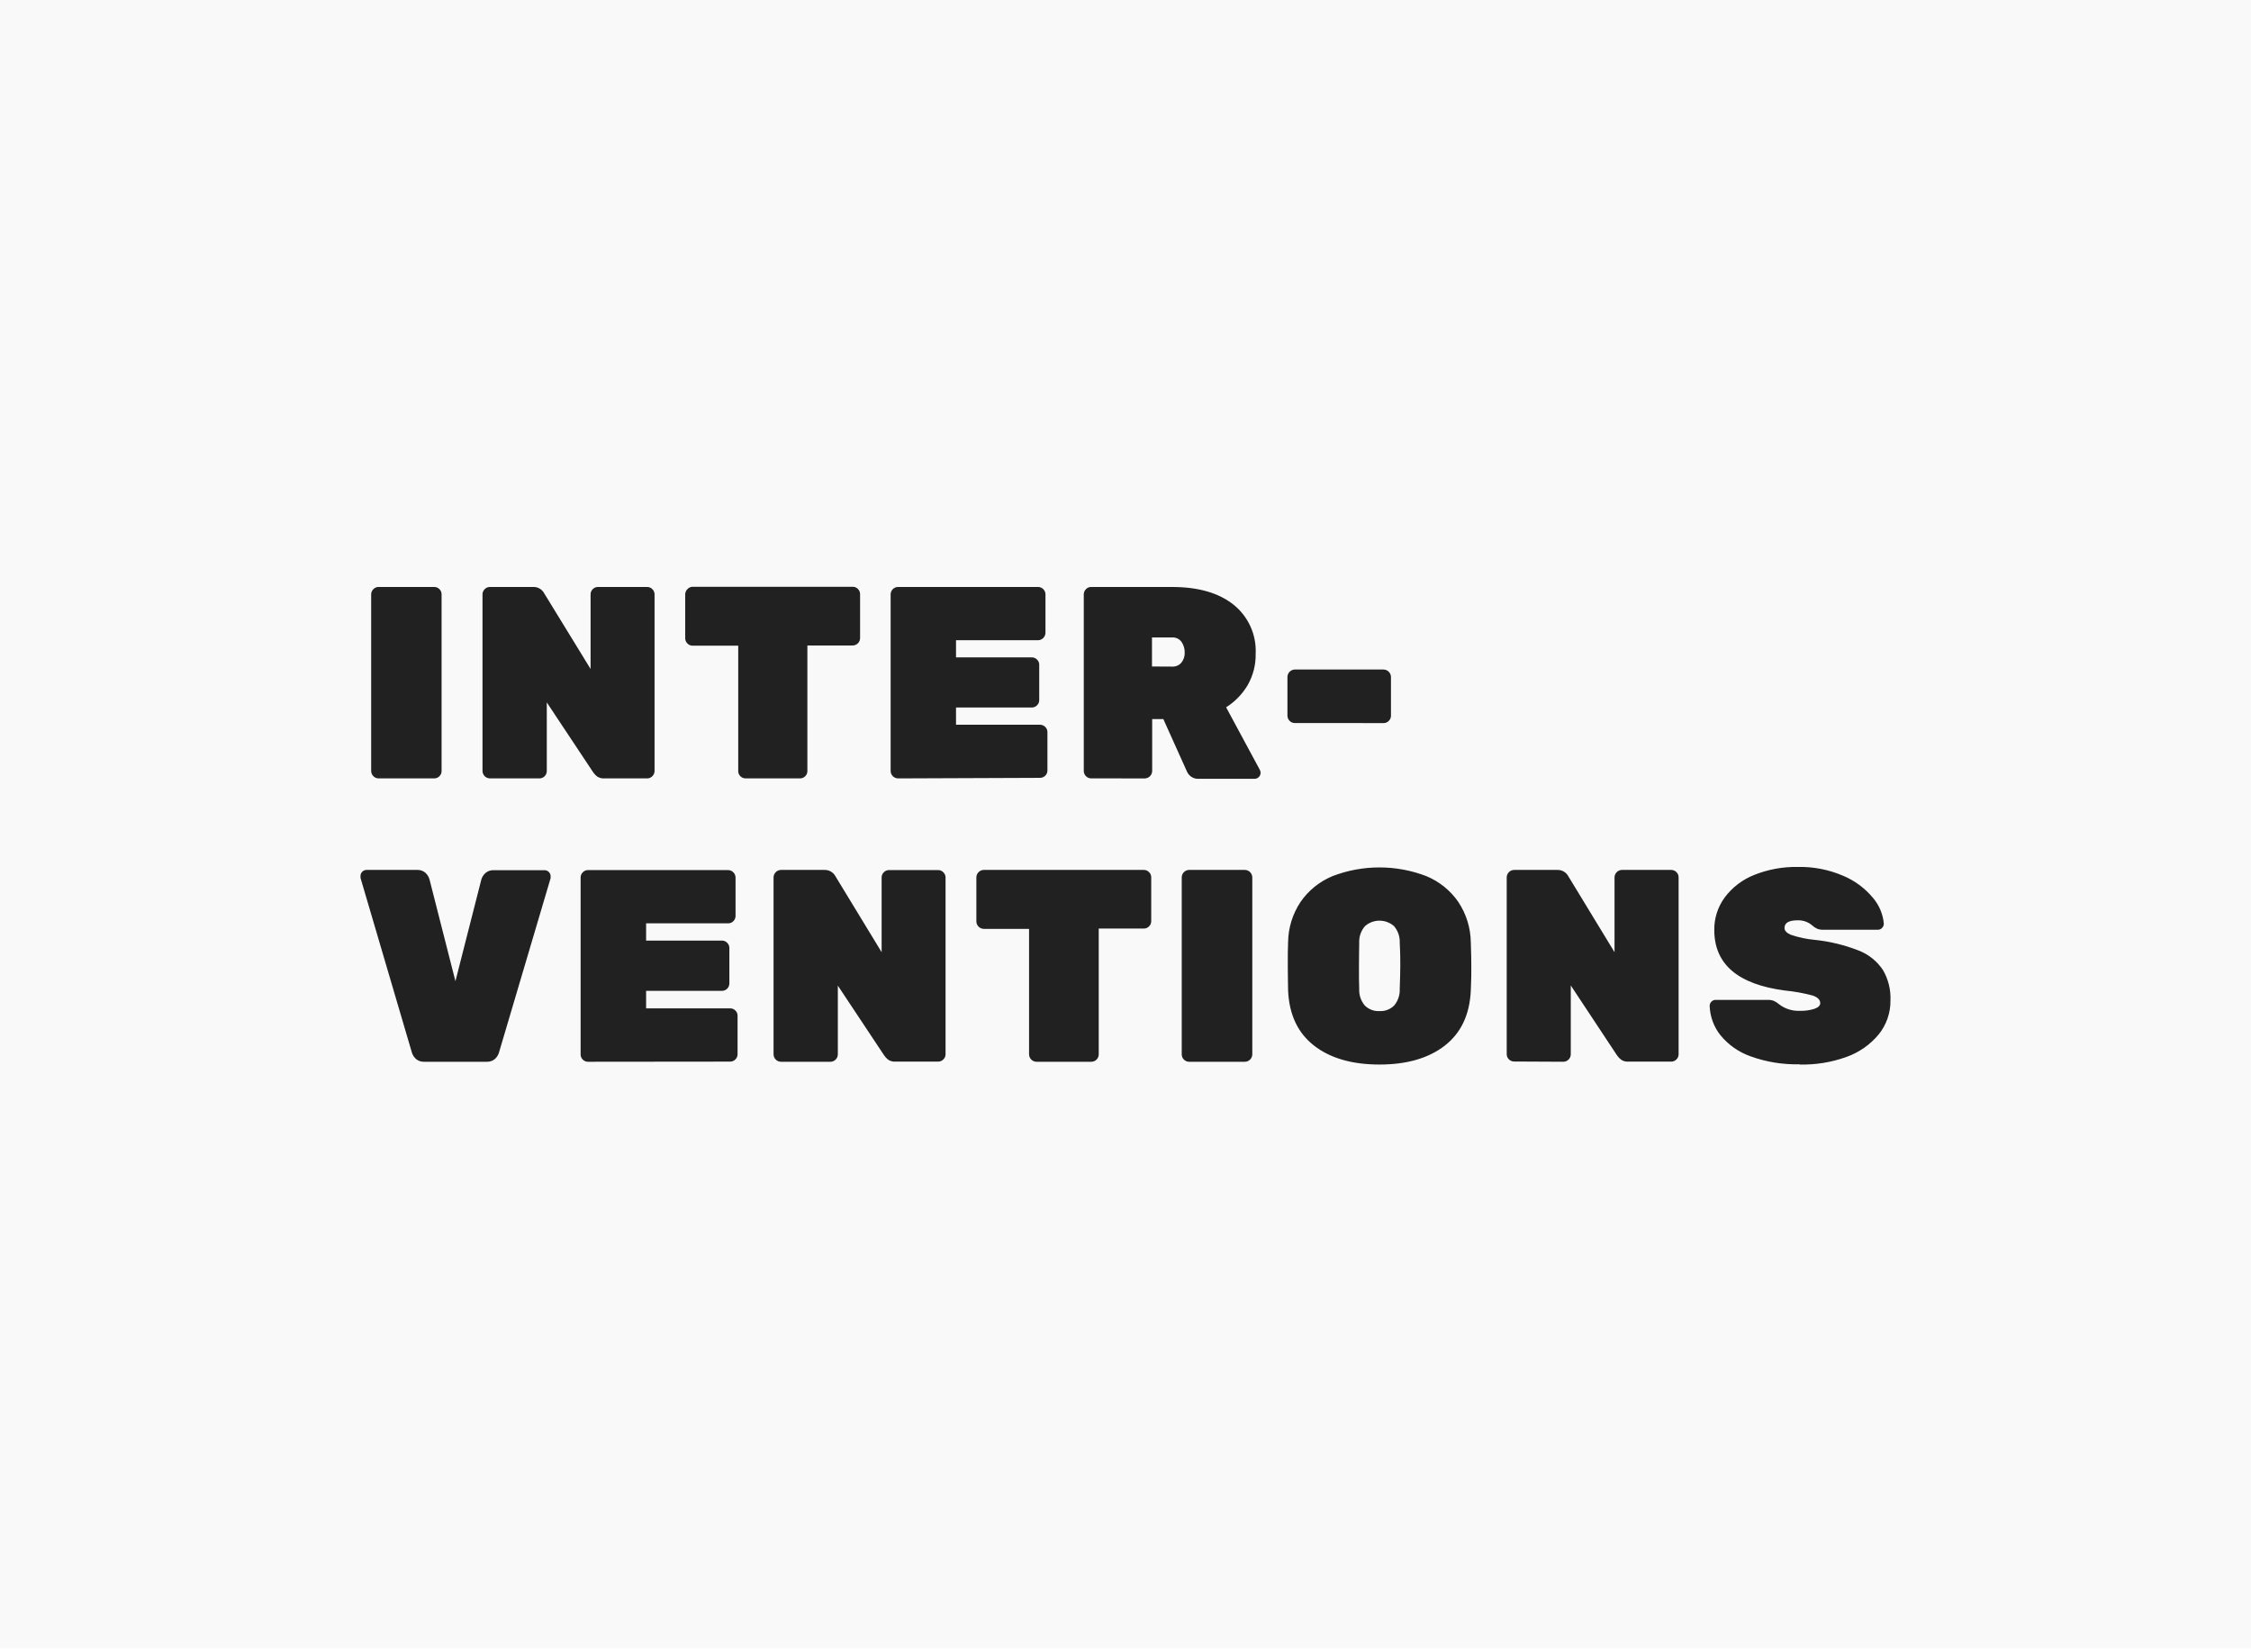
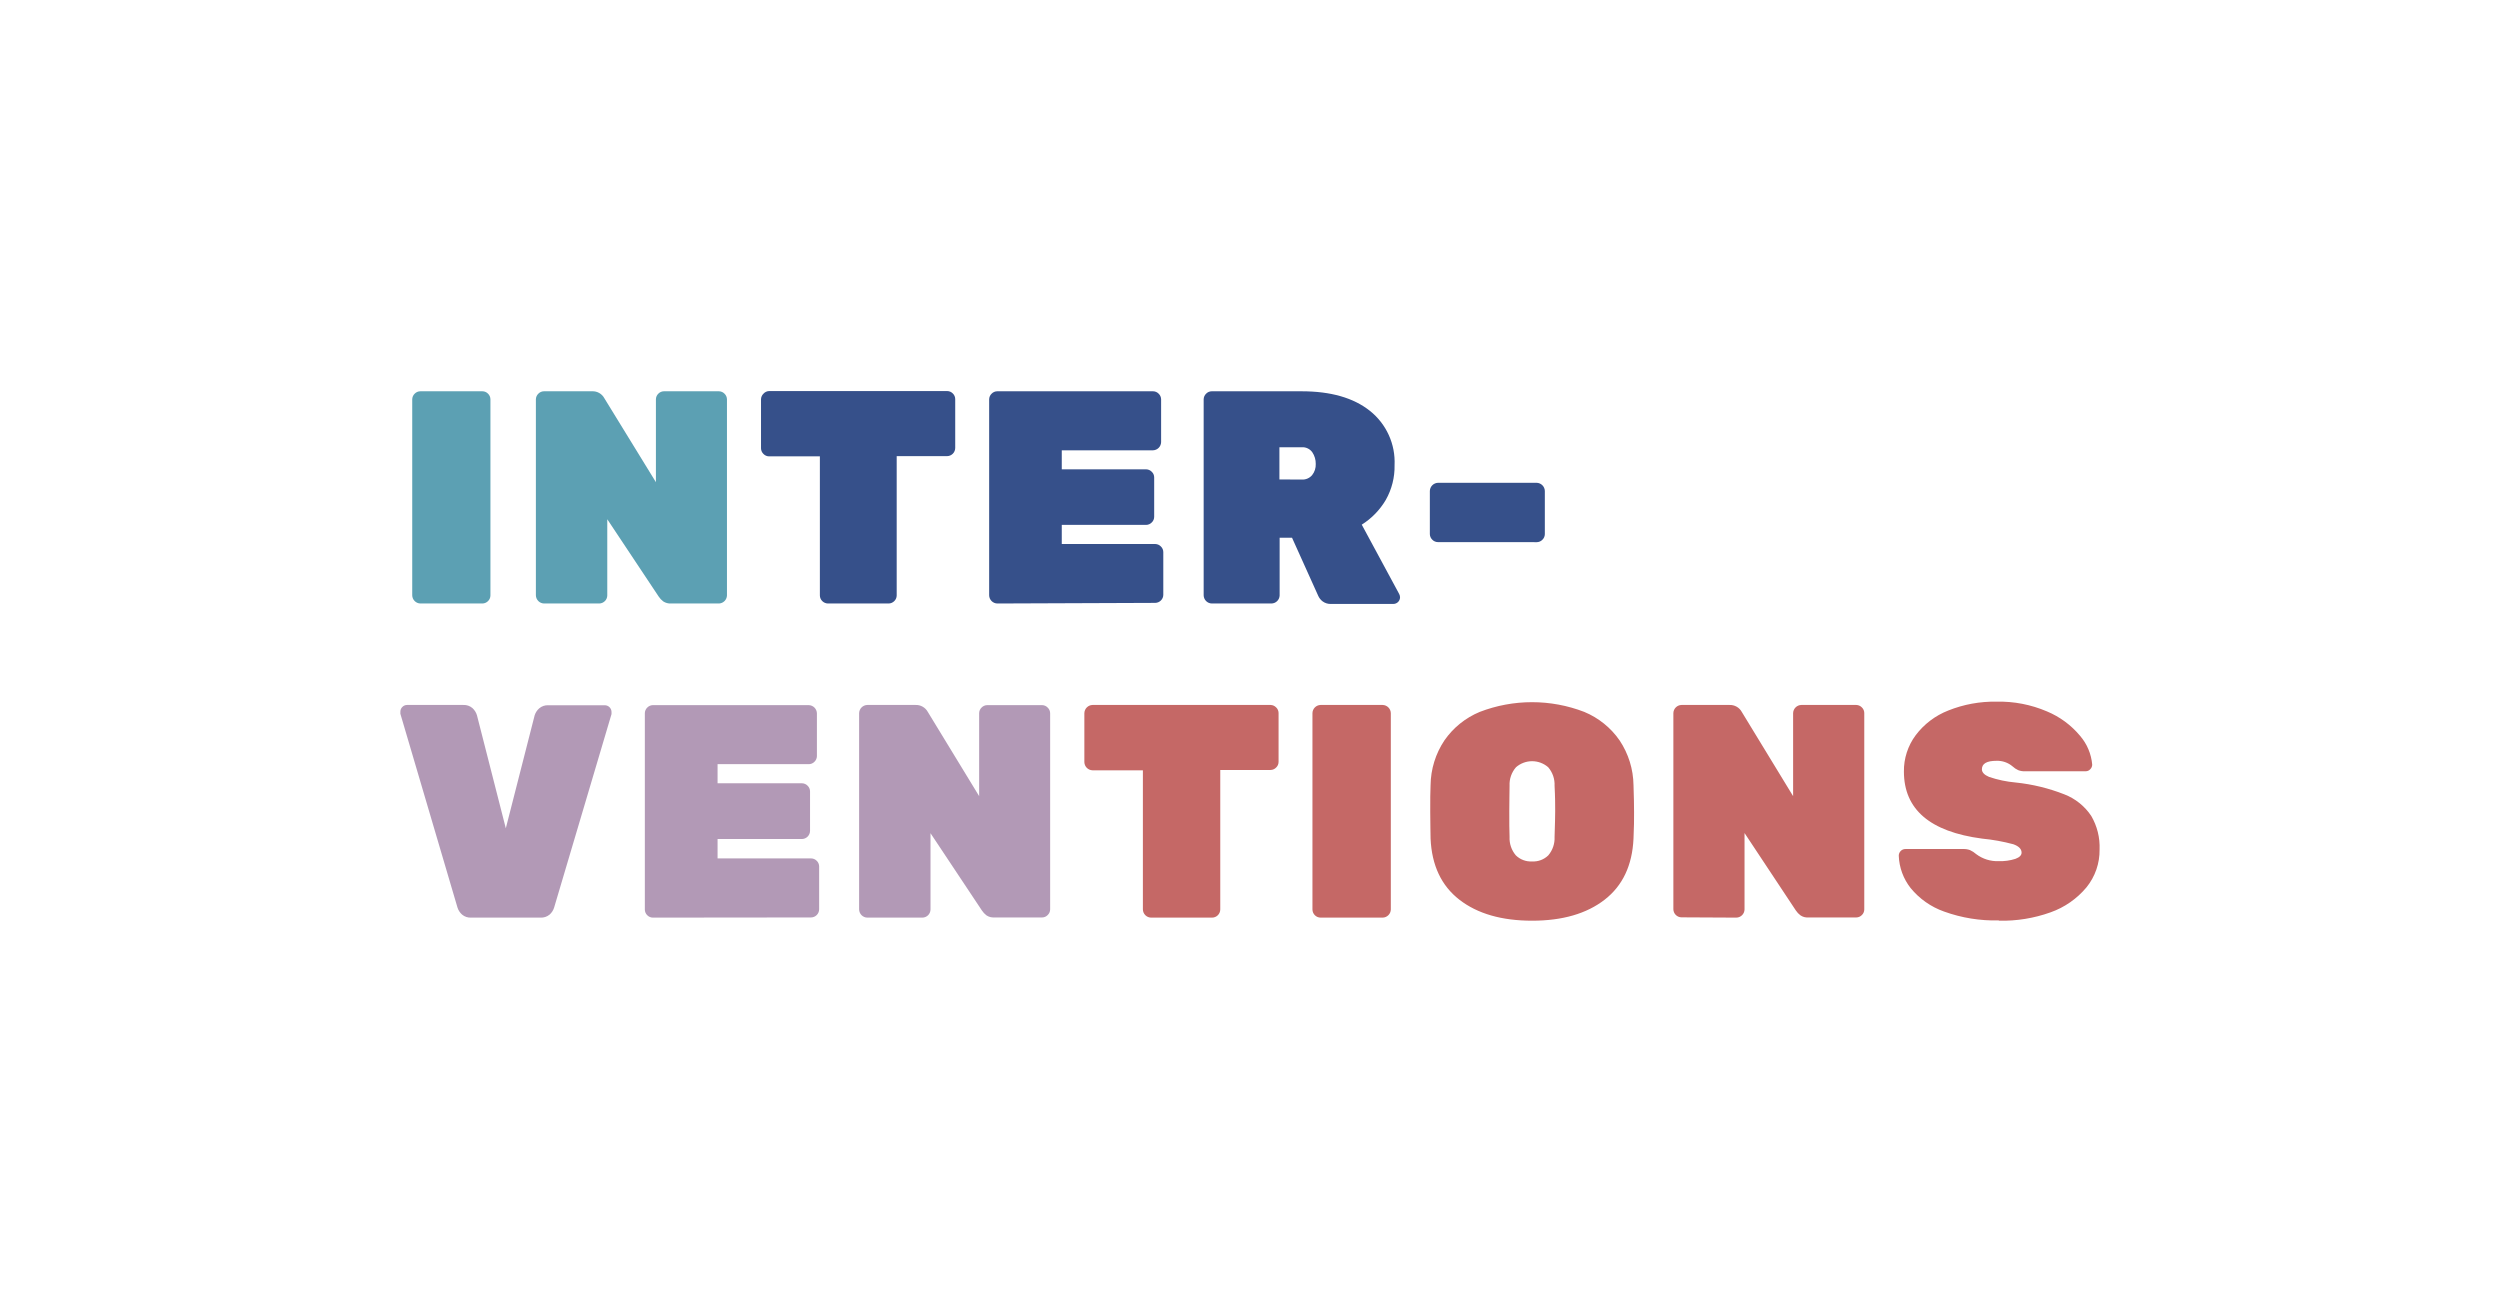
- <svg xmlns="http://www.w3.org/2000/svg" height="394" viewBox="0 0 537 394" width="537">
-   <g fill="none">
-     <path d="m0 0h537v393.345h-537z" fill="#f9f9fa" />
-     <path d="m90.311 185.722c-.969-.013-1.752-.797-1.765-1.769v-42.184c.01-.455.2-.888.528-1.203.314-.328.747-.514 1.201-.517h13.353c.454.003.887.19 1.201.517.325.316.511.749.516 1.203v42.233c-.006.454-.192.887-.516 1.203-.317.323-.748.509-1.201.517zm26.562 0c-.969-.013-1.752-.797-1.765-1.769v-42.184c.01-.455.2-.888.528-1.203.314-.328.747-.514 1.201-.517h10.315c1.105-.061 2.145.526 2.666 1.504l11.072 18.06v-17.844c.006-.454.192-.887.516-1.203.315-.327.748-.513 1.201-.517h11.816c.454.003.887.19 1.201.517.328.315.518.748.528 1.203v42.233c-.036.926-.77 1.672-1.693 1.721h-10.315c-.599.036-1.193-.125-1.693-.457-.381-.291-.71-.645-.973-1.047l-11.036-16.628v16.412c-.006.454-.192.887-.516 1.203-.318.322-.749.508-1.201.517zm60.954 0c-.452-.011-.882-.196-1.201-.517-.325-.316-.511-.749-.516-1.203v-29.948h-10.915c-.454-.003-.887-.19-1.201-.517-.329-.314-.519-.748-.528-1.203v-10.564c.01-.455.2-.888.528-1.203.306-.345.74-.55 1.201-.566h38.27c.453.006.885.192 1.201.517.325.316.511.749.516 1.203v10.528c-.007.972-.795 1.757-1.765 1.757h-10.807v29.996c-.006.454-.192.887-.516 1.203-.318.322-.749.508-1.201.517zm36.409 0c-.969-.013-1.752-.797-1.765-1.769v-42.184c.01-.455.2-.888.528-1.203.314-.328.747-.514 1.201-.517h33.479c.454.003.887.19 1.201.517.328.315.518.748.528 1.203v9.217c-.019.969-.798 1.75-1.765 1.769h-19.573v4.091h18.132c.454.01.886.201 1.201.529.329.313.516.748.516 1.203v8.495c-.003.454-.189.888-.516 1.203-.315.329-.746.519-1.201.529h-18.132v4.115h20.09c.454.01.886.201 1.201.529.327.315.513.749.516 1.203v9.217c-.006.454-.192.887-.516 1.203-.319.321-.749.506-1.201.517zm46.075 0c-.969-.013-1.752-.797-1.765-1.769v-42.184c.01-.455.2-.888.528-1.203.313-.33.747-.517 1.201-.517h19.309c6.268 0 11.164 1.408 14.686 4.223 3.527 2.816 5.492 7.157 5.284 11.671.055 2.619-.596 5.205-1.885 7.484-1.272 2.164-3.043 3.991-5.164 5.33l8.033 14.908c.12.218.186.461.192.71 0 .383-.152.75-.422 1.021-.27.271-.637.423-1.019.423h-13.341c-.662.038-1.316-.158-1.849-.553-.414-.313-.741-.727-.949-1.203l-5.62-12.489h-2.666v12.429c-.038.953-.814 1.709-1.765 1.721zm19.309-26.675c.849.051 1.671-.301 2.222-.951.541-.681.819-1.536.781-2.406.017-.899-.243-1.781-.745-2.527-.519-.722-1.371-1.127-2.258-1.071h-4.803v6.93zm29.24 13.464c-.454-.003-.887-.19-1.201-.517-.329-.314-.519-.748-.528-1.203v-9.277c.019-.969.798-1.75 1.765-1.769h21.17c.967.019 1.746.8 1.765 1.769v9.289c-.009.456-.199.889-.528 1.203-.314.328-.747.514-1.201.517zm-207.645 80.819c-.711.042-1.412-.19-1.957-.65-.458-.403-.798-.923-.985-1.504l-12.272-41.715v-.457c-.005-.38.147-.746.42-1.011.266-.28.635-.436 1.021-.433h12.068c.713-.038 1.413.199 1.957.662.467.42.808.961.985 1.564l6.196 24.317 6.196-24.317c.187-.581.527-1.101.985-1.504.545-.462 1.245-.698 1.957-.662h12.14c.788.013 1.423.654 1.429 1.444v.457l-12.332 41.655c-.178.583-.515 1.104-.973 1.504-.548.455-1.247.687-1.957.65zm39.015 0c-.453-.004-.886-.191-1.201-.517-.327-.315-.513-.749-.516-1.203v-42.281c.003-.454.189-.888.516-1.203.314-.33.746-.52 1.201-.529h33.479c.967.019 1.746.8 1.765 1.769v9.217c-.01.455-.2.888-.528 1.203-.314.328-.747.514-1.201.517h-19.609v4.115h18.144c.455.009.887.2 1.201.529.327.315.513.749.516 1.203v8.507c-.007.967-.788 1.75-1.753 1.757h-18.108v4.175h20.102c.454.003.887.19 1.201.517.326.316.512.749.516 1.203v9.229c-.007.967-.788 1.75-1.753 1.757zm46.075 0c-.965-.013-1.746-.79-1.765-1.757v-42.245c.019-.969.798-1.75 1.765-1.769h10.315c1.107-.056 2.148.528 2.678 1.504l11.024 18.12v-17.856c.003-.454.189-.888.516-1.203.315-.329.746-.519 1.201-.529h11.804c.456.005.889.196 1.201.529.33.314.521.747.528 1.203v42.245c-.008.456-.198.89-.528 1.203-.313.33-.747.517-1.201.517h-10.255c-.603.043-1.204-.118-1.705-.457-.378-.294-.707-.648-.973-1.047l-11.036-16.628v16.412c-.007.967-.788 1.75-1.753 1.757zm60.954 0c-.965-.013-1.746-.79-1.765-1.757v-29.948h-10.807c-.967-.019-1.746-.8-1.765-1.769v-10.528c.019-.969.798-1.75 1.765-1.769h38.234c.454.01.886.201 1.201.529.327.315.513.749.516 1.203v10.528c-.003.454-.189.888-.516 1.203-.315.329-.746.519-1.201.529h-10.807v30.02c-.007.967-.788 1.75-1.753 1.757zm36.409 0c-.966-.007-1.747-.789-1.753-1.757v-42.245c.013-.967.788-1.749 1.753-1.769h13.317c.967.019 1.746.8 1.765 1.769v42.245c-.019.967-.8 1.744-1.765 1.757zm45.427.662c-6.532 0-11.736-1.504-15.611-4.512-3.875-3.008-5.94-7.392-6.196-13.151 0-1.203-.072-3.068-.072-5.679 0-2.611 0-4.596.072-5.824.037-3.429 1.068-6.773 2.966-9.626 1.891-2.739 4.53-4.874 7.601-6.148 7.222-2.787 15.221-2.787 22.443 0 3.071 1.274 5.71 3.409 7.601 6.148 1.897 2.854 2.931 6.197 2.978 9.626.084 2.406.12 4.38.12 5.824 0 1.444 0 3.333-.12 5.679-.264 5.759-2.334 10.143-6.208 13.151-3.875 3.008-9.066 4.512-15.575 4.512zm0-12.754c1.293.074 2.558-.402 3.482-1.311.937-1.108 1.418-2.532 1.345-3.983.084-2.527.132-4.38.132-5.559s0-3.068-.132-5.426c.072-1.458-.418-2.888-1.369-3.995-1.981-1.733-4.935-1.733-6.917 0-.96 1.102-1.455 2.534-1.381 3.995 0 1.203-.06 2.984-.06 5.426s0 4.295.06 5.559c-.073 1.451.408 2.875 1.345 3.983.928.911 2.197 1.387 3.494 1.311zm32.098 12.032c-.966-.007-1.747-.789-1.753-1.757v-42.184c.013-.967.788-1.749 1.753-1.769h10.315c1.091-.041 2.11.542 2.63 1.504l11.024 18.12v-17.856c.019-.969.798-1.75 1.765-1.769h11.804c.454.01.886.201 1.201.529.327.315.513.749.516 1.203v42.281c-.003.454-.189.888-.516 1.203-.316.325-.748.512-1.201.517h-10.303c-.6.045-1.197-.116-1.693-.457-.385-.291-.718-.645-.985-1.047l-11.024-16.664v16.448c-.019.967-.8 1.744-1.765 1.757zm68.134.662c-3.991.102-7.965-.542-11.72-1.901-2.82-.994-5.313-2.746-7.205-5.066-1.566-1.992-2.457-4.432-2.546-6.967-0-.38.151-.744.42-1.011.263-.275.629-.427 1.009-.421h12.404c.499-.02.996.057 1.465.229.489.224.943.52 1.345.878 1.382 1.037 3.078 1.568 4.803 1.504 1.22.044 2.439-.123 3.602-.493.889-.329 1.333-.774 1.333-1.336 0-.782-.588-1.384-1.753-1.805-2.2-.592-4.445-.998-6.713-1.215-11.208-1.476-16.811-6.289-16.811-14.438-.037-2.81.849-5.553 2.522-7.809 1.8-2.393 4.227-4.239 7.013-5.33 3.297-1.321 6.825-1.967 10.375-1.901 3.71-.085 7.396.629 10.807 2.094 2.763 1.15 5.207 2.954 7.121 5.258 1.494 1.737 2.406 3.9 2.606 6.184.005.38-.147.746-.42 1.011-.243.27-.586.427-.949.433h-13.101c-.488.02-.974-.062-1.429-.241-.441-.202-.847-.474-1.201-.806-.963-.818-2.196-1.247-3.458-1.203-2.089 0-3.134.602-3.134 1.829 0 .65.516 1.203 1.537 1.636 1.847.626 3.762 1.03 5.704 1.203 3.59.371 7.112 1.229 10.471 2.551 2.357.914 4.375 2.536 5.776 4.644 1.273 2.186 1.894 4.691 1.789 7.219.046 2.961-.948 5.845-2.81 8.146-2.046 2.462-4.718 4.324-7.733 5.39-3.55 1.271-7.303 1.879-11.072 1.793z" fill="#212121" />
-   </g>
+ <svg xmlns="http://www.w3.org/2000/svg" width="537" height="282" viewBox="0 0 537 282" fill="none">
+   <path d="M247.258 197.105C246.794 197.099 246.35 196.912 246.021 196.585C245.692 196.258 245.502 195.816 245.493 195.352V165.463H234.686C234.22 165.454 233.777 165.265 233.448 164.936C233.119 164.607 232.93 164.163 232.92 163.698V153.191C232.93 152.726 233.119 152.282 233.448 151.953C233.777 151.624 234.22 151.435 234.686 151.426H272.92C273.374 151.436 273.806 151.626 274.12 151.954C274.282 152.11 274.411 152.296 274.5 152.502C274.589 152.708 274.635 152.93 274.637 153.155V163.662C274.635 163.886 274.589 164.108 274.5 164.315C274.411 164.521 274.282 164.707 274.12 164.863C273.806 165.191 273.374 165.381 272.92 165.391H262.112V195.352C262.109 195.816 261.923 196.26 261.595 196.588C261.267 196.916 260.823 197.102 260.359 197.105H247.258ZM283.667 197.105C283.203 197.102 282.759 196.916 282.431 196.588C282.103 196.26 281.917 195.816 281.914 195.352V153.191C281.92 152.727 282.106 152.283 282.433 151.954C282.76 151.624 283.203 151.435 283.667 151.426H296.984C297.449 151.435 297.893 151.624 298.222 151.953C298.551 152.282 298.74 152.726 298.749 153.191V195.352C298.74 195.816 298.551 196.258 298.221 196.585C297.892 196.912 297.448 197.099 296.984 197.105H283.667ZM329.094 197.765C322.561 197.765 317.358 196.264 313.483 193.262C309.609 190.26 307.543 185.885 307.287 180.137C307.287 178.936 307.215 177.075 307.215 174.469C307.215 171.864 307.215 169.882 307.287 168.657C307.324 165.236 308.355 161.898 310.253 159.051C312.144 156.317 314.783 154.186 317.854 152.915C325.077 150.133 333.075 150.133 340.298 152.915C343.369 154.186 346.008 156.317 347.899 159.051C349.796 161.9 350.83 165.235 350.877 168.657C350.961 171.059 350.997 173.028 350.997 174.469C350.997 175.91 350.997 177.796 350.877 180.137C350.613 185.885 348.543 190.26 344.668 193.262C340.794 196.264 335.602 197.765 329.094 197.765ZM329.094 185.037C329.733 185.073 330.374 184.975 330.973 184.75C331.573 184.525 332.119 184.176 332.576 183.728C333.513 182.622 333.994 181.201 333.921 179.753C334.005 177.231 334.053 175.382 334.053 174.205C334.053 173.028 334.053 171.143 333.921 168.789C333.993 167.334 333.503 165.907 332.552 164.803C331.594 163.967 330.366 163.506 329.094 163.506C327.822 163.506 326.594 163.967 325.636 164.803C324.676 165.903 324.181 167.332 324.255 168.789C324.255 169.99 324.195 171.768 324.195 174.205C324.195 176.643 324.195 178.492 324.255 179.753C324.182 181.201 324.662 182.622 325.6 183.728C326.059 184.177 326.607 184.526 327.208 184.751C327.81 184.977 328.452 185.074 329.094 185.037ZM361.192 197.045C360.728 197.042 360.284 196.856 359.956 196.528C359.627 196.2 359.442 195.755 359.439 195.291V153.191C359.445 152.727 359.631 152.283 359.958 151.954C360.285 151.624 360.728 151.435 361.192 151.426H371.507C372.041 151.406 372.571 151.536 373.036 151.801C373.5 152.066 373.882 152.456 374.137 152.927L385.16 171.011V153.191C385.169 152.726 385.358 152.282 385.687 151.953C386.016 151.624 386.46 151.435 386.925 151.426H398.729C399.184 151.436 399.616 151.626 399.93 151.954C400.092 152.11 400.221 152.296 400.31 152.502C400.398 152.708 400.445 152.93 400.446 153.155V195.352C400.445 195.576 400.398 195.798 400.31 196.004C400.221 196.21 400.092 196.397 399.93 196.552C399.774 196.713 399.587 196.842 399.381 196.93C399.175 197.019 398.954 197.066 398.729 197.069H388.426C387.826 197.114 387.229 196.953 386.733 196.612C386.348 196.322 386.015 195.969 385.748 195.568L374.725 178.936V195.352C374.716 195.816 374.526 196.258 374.197 196.585C373.868 196.912 373.424 197.099 372.96 197.105L361.192 197.045ZM429.326 197.705C425.335 197.807 421.361 197.164 417.606 195.808C414.786 194.816 412.293 193.067 410.401 190.752C408.836 188.764 407.944 186.329 407.855 183.8C407.855 183.612 407.892 183.426 407.964 183.253C408.037 183.08 408.142 182.923 408.276 182.791C408.406 182.655 408.563 182.548 408.736 182.476C408.91 182.404 409.096 182.368 409.284 182.371H421.689C422.187 182.35 422.685 182.428 423.154 182.599C423.643 182.823 424.096 183.118 424.499 183.475C425.881 184.51 427.576 185.04 429.302 184.976C430.522 185.021 431.741 184.854 432.905 184.484C433.793 184.156 434.237 183.712 434.237 183.151C434.237 182.371 433.649 181.77 432.484 181.35C430.284 180.759 428.039 180.354 425.772 180.137C414.564 178.664 408.96 173.861 408.96 165.727C408.924 162.923 409.81 160.185 411.482 157.934C413.282 155.545 415.709 153.704 418.495 152.615C421.792 151.296 425.319 150.651 428.87 150.717C432.58 150.632 436.266 151.345 439.677 152.807C442.44 153.954 444.884 155.755 446.798 158.054C448.292 159.788 449.204 161.947 449.404 164.226C449.406 164.414 449.37 164.601 449.298 164.774C449.225 164.948 449.118 165.104 448.983 165.235C448.863 165.368 448.717 165.475 448.554 165.55C448.391 165.624 448.214 165.664 448.035 165.667H434.934C434.446 165.687 433.96 165.605 433.505 165.427C433.064 165.226 432.658 164.954 432.304 164.623C431.341 163.806 430.108 163.378 428.846 163.422C426.756 163.422 425.712 164.022 425.712 165.247C425.712 165.896 426.228 166.448 427.249 166.88C429.096 167.505 431.01 167.908 432.953 168.081C436.542 168.451 440.065 169.307 443.424 170.627C445.781 171.539 447.799 173.158 449.2 175.262C450.473 177.443 451.093 179.943 450.989 182.467C451.035 185.422 450.04 188.3 448.179 190.596C446.133 193.053 443.461 194.912 440.446 195.976C436.896 197.245 433.143 197.851 429.374 197.765L429.326 197.705Z" fill="#C56866" />
+   <path d="M101.214 197.105C100.503 197.147 99.803 196.915 99.257 196.456C98.799 196.054 98.459 195.535 98.272 194.955L86 153.323V152.867C85.998 152.679 86.034 152.492 86.106 152.319C86.178 152.146 86.285 151.989 86.42 151.858C86.552 151.72 86.71 151.61 86.886 151.536C87.061 151.462 87.25 151.424 87.441 151.426H99.509C100.222 151.388 100.922 151.624 101.467 152.086C101.934 152.505 102.275 153.046 102.451 153.647L108.648 177.916L114.844 153.647C115.03 153.067 115.371 152.548 115.828 152.146C116.373 151.686 117.073 151.449 117.786 151.486H129.926C130.305 151.492 130.667 151.646 130.934 151.915C131.201 152.185 131.352 152.548 131.355 152.927V153.383L119.023 194.955C118.845 195.537 118.508 196.057 118.05 196.456C117.502 196.911 116.803 197.142 116.093 197.105H101.214ZM140.229 197.105C140.005 197.103 139.783 197.056 139.577 196.967C139.371 196.879 139.184 196.75 139.028 196.588C138.866 196.433 138.737 196.247 138.649 196.04C138.56 195.834 138.513 195.612 138.512 195.388V153.191C138.513 152.966 138.56 152.745 138.649 152.538C138.737 152.332 138.866 152.146 139.028 151.99C139.184 151.827 139.37 151.697 139.576 151.606C139.782 151.515 140.004 151.466 140.229 151.462H173.708C174.173 151.471 174.617 151.66 174.946 151.989C175.275 152.318 175.464 152.762 175.473 153.227V162.425C175.463 162.88 175.273 163.311 174.945 163.626C174.789 163.788 174.603 163.917 174.396 164.006C174.19 164.094 173.968 164.141 173.744 164.142H154.134V168.249H172.279C172.504 168.254 172.726 168.303 172.932 168.393C173.138 168.484 173.324 168.615 173.48 168.778C173.641 168.933 173.771 169.119 173.859 169.326C173.948 169.532 173.994 169.754 173.996 169.978V178.468C173.993 178.932 173.807 179.376 173.479 179.704C173.151 180.032 172.707 180.218 172.243 180.221H154.134V184.388H174.236C174.461 184.39 174.683 184.436 174.889 184.525C175.095 184.614 175.281 184.743 175.437 184.905C175.598 185.06 175.727 185.247 175.816 185.453C175.904 185.659 175.951 185.881 175.953 186.105V195.316C175.95 195.78 175.764 196.224 175.436 196.552C175.108 196.88 174.664 197.066 174.2 197.069L140.229 197.105ZM186.304 197.105C185.84 197.099 185.397 196.912 185.067 196.585C184.738 196.258 184.548 195.816 184.539 195.352V153.191C184.548 152.726 184.737 152.282 185.066 151.953C185.395 151.624 185.839 151.435 186.304 151.426H196.619C197.162 151.398 197.701 151.524 198.175 151.79C198.649 152.056 199.038 152.45 199.297 152.927L210.321 171.011V153.191C210.322 152.966 210.369 152.745 210.457 152.538C210.546 152.332 210.675 152.146 210.837 151.99C211.152 151.662 211.583 151.472 212.038 151.462H223.842C224.067 151.464 224.29 151.512 224.496 151.603C224.703 151.694 224.889 151.826 225.043 151.99C225.206 152.145 225.337 152.331 225.428 152.537C225.519 152.743 225.567 152.966 225.571 153.191V195.352C225.567 195.577 225.519 195.799 225.428 196.005C225.337 196.211 225.206 196.397 225.043 196.552C224.888 196.715 224.702 196.845 224.495 196.934C224.289 197.023 224.067 197.069 223.842 197.069H213.587C212.983 197.112 212.383 196.951 211.882 196.612C211.503 196.319 211.175 195.966 210.909 195.568L199.874 178.972V195.352C199.87 195.816 199.685 196.26 199.357 196.588C199.028 196.916 198.584 197.102 198.12 197.105H186.304Z" fill="#B299B6" />
+   <path d="M177.827 129.631C177.375 129.62 176.945 129.435 176.626 129.115C176.465 128.958 176.337 128.772 176.248 128.566C176.159 128.36 176.112 128.138 176.109 127.914V98.025H165.194C164.97 98.024 164.748 97.978 164.541 97.889C164.335 97.8 164.149 97.671 163.993 97.509C163.83 97.354 163.7 97.168 163.609 96.962C163.518 96.755 163.469 96.534 163.465 96.308V85.765C163.475 85.311 163.665 84.879 163.993 84.564C164.145 84.394 164.329 84.256 164.536 84.159C164.742 84.062 164.966 84.008 165.194 84H203.464C203.688 84.003 203.91 84.05 204.116 84.138C204.322 84.227 204.508 84.356 204.665 84.516C204.826 84.673 204.954 84.859 205.043 85.065C205.131 85.271 205.178 85.493 205.181 85.717V96.224C205.178 96.69 204.991 97.136 204.66 97.465C204.329 97.793 203.882 97.978 203.416 97.978H192.609V127.914C192.606 128.138 192.559 128.36 192.47 128.566C192.382 128.772 192.253 128.958 192.092 129.115C191.774 129.436 191.344 129.621 190.891 129.631H177.827ZM214.235 129.631C213.769 129.625 213.324 129.437 212.994 129.107C212.664 128.777 212.476 128.332 212.47 127.866V85.765C212.48 85.311 212.67 84.879 212.999 84.564C213.154 84.403 213.34 84.273 213.547 84.185C213.753 84.096 213.975 84.05 214.199 84.048H247.678C247.903 84.05 248.125 84.096 248.331 84.185C248.537 84.273 248.723 84.403 248.879 84.564C249.207 84.879 249.397 85.311 249.407 85.765V94.963C249.398 95.429 249.209 95.872 248.88 96.201C248.551 96.531 248.107 96.719 247.642 96.729H228.069V100.811H246.201C246.656 100.822 247.087 101.012 247.402 101.34C247.565 101.494 247.695 101.681 247.784 101.887C247.872 102.094 247.918 102.316 247.918 102.541V111.018C247.917 111.243 247.87 111.465 247.782 111.671C247.693 111.877 247.564 112.064 247.402 112.219C247.087 112.547 246.656 112.737 246.201 112.748H228.069V116.854H248.158C248.613 116.865 249.045 117.055 249.359 117.383C249.521 117.538 249.65 117.725 249.739 117.931C249.828 118.137 249.874 118.359 249.876 118.583V127.782C249.873 128.006 249.826 128.228 249.737 128.434C249.648 128.64 249.52 128.826 249.359 128.983C249.04 129.303 248.61 129.488 248.158 129.499L214.235 129.631ZM260.311 129.631C259.844 129.625 259.399 129.437 259.069 129.107C258.74 128.777 258.552 128.332 258.546 127.866V85.765C258.556 85.311 258.746 84.879 259.074 84.564C259.229 84.401 259.415 84.272 259.621 84.183C259.828 84.094 260.05 84.048 260.275 84.048H279.584C285.852 84.048 290.747 85.453 294.27 88.263C296.009 89.648 297.394 91.427 298.313 93.451C299.231 95.476 299.656 97.69 299.553 99.911C299.608 102.525 298.957 105.105 297.668 107.38C296.396 109.539 294.625 111.363 292.505 112.699L300.538 127.578C300.658 127.795 300.724 128.038 300.73 128.286C300.73 128.668 300.578 129.035 300.308 129.305C300.038 129.575 299.671 129.727 299.289 129.727H285.948C285.286 129.765 284.632 129.57 284.099 129.175C283.685 128.862 283.358 128.449 283.15 127.974L277.53 115.509H274.865V127.914C274.846 128.372 274.653 128.805 274.324 129.124C273.996 129.444 273.558 129.625 273.099 129.631H260.311ZM279.62 103.009C280.038 103.034 280.457 102.961 280.842 102.797C281.228 102.632 281.57 102.38 281.841 102.06C282.383 101.38 282.66 100.527 282.622 99.659C282.639 98.761 282.379 97.881 281.877 97.137C281.622 96.782 281.281 96.498 280.886 96.311C280.492 96.124 280.056 96.041 279.62 96.068H274.817V102.985L279.62 103.009ZM308.86 116.446C308.635 116.445 308.413 116.398 308.207 116.309C308.001 116.221 307.814 116.092 307.659 115.93C307.496 115.774 307.365 115.588 307.275 115.382C307.184 115.176 307.135 114.954 307.131 114.729V105.471C307.14 105.005 307.329 104.562 307.658 104.233C307.987 103.904 308.43 103.715 308.896 103.705H330.066C330.531 103.715 330.975 103.904 331.304 104.233C331.633 104.562 331.822 105.005 331.831 105.471V114.741C331.827 114.966 331.778 115.188 331.687 115.394C331.597 115.6 331.466 115.786 331.303 115.942C331.147 116.104 330.961 116.233 330.755 116.321C330.549 116.41 330.327 116.457 330.102 116.458L308.86 116.446Z" fill="#36508A" />
+   <path d="M90.311 129.63C89.845 129.624 89.4 129.436 89.07 129.106C88.74 128.777 88.552 128.331 88.546 127.865V85.764C88.556 85.31 88.746 84.878 89.074 84.564C89.23 84.402 89.416 84.273 89.622 84.184C89.829 84.095 90.051 84.049 90.275 84.047H103.628C103.853 84.049 104.075 84.095 104.281 84.184C104.487 84.273 104.673 84.402 104.829 84.564C104.99 84.72 105.118 84.906 105.207 85.112C105.295 85.319 105.342 85.54 105.345 85.764V127.913C105.342 128.137 105.295 128.359 105.207 128.565C105.118 128.771 104.99 128.958 104.829 129.114C104.512 129.436 104.081 129.622 103.628 129.63H90.311ZM116.873 129.63C116.407 129.624 115.962 129.436 115.632 129.106C115.302 128.777 115.114 128.331 115.108 127.865V85.764C115.118 85.31 115.308 84.878 115.636 84.564C115.792 84.402 115.978 84.273 116.184 84.184C116.391 84.095 116.613 84.049 116.837 84.047H127.152C127.693 84.018 128.232 84.143 128.704 84.409C129.176 84.675 129.563 85.07 129.818 85.548L140.89 103.573V85.764C140.892 85.54 140.939 85.319 141.028 85.112C141.117 84.906 141.245 84.72 141.406 84.564C141.562 84.402 141.748 84.273 141.954 84.185C142.161 84.096 142.382 84.049 142.607 84.047H154.423C154.647 84.049 154.869 84.095 155.075 84.184C155.282 84.273 155.468 84.402 155.624 84.564C155.952 84.878 156.142 85.31 156.152 85.764V127.913C156.135 128.359 155.951 128.782 155.638 129.1C155.325 129.417 154.904 129.607 154.459 129.63H144.144C143.545 129.666 142.95 129.506 142.451 129.174C142.069 128.884 141.74 128.53 141.478 128.129L130.442 111.534V127.913C130.44 128.137 130.392 128.359 130.304 128.565C130.215 128.771 130.087 128.958 129.926 129.114C129.608 129.435 129.177 129.621 128.725 129.63H116.873Z" fill="#5CA0B3" />
</svg>
